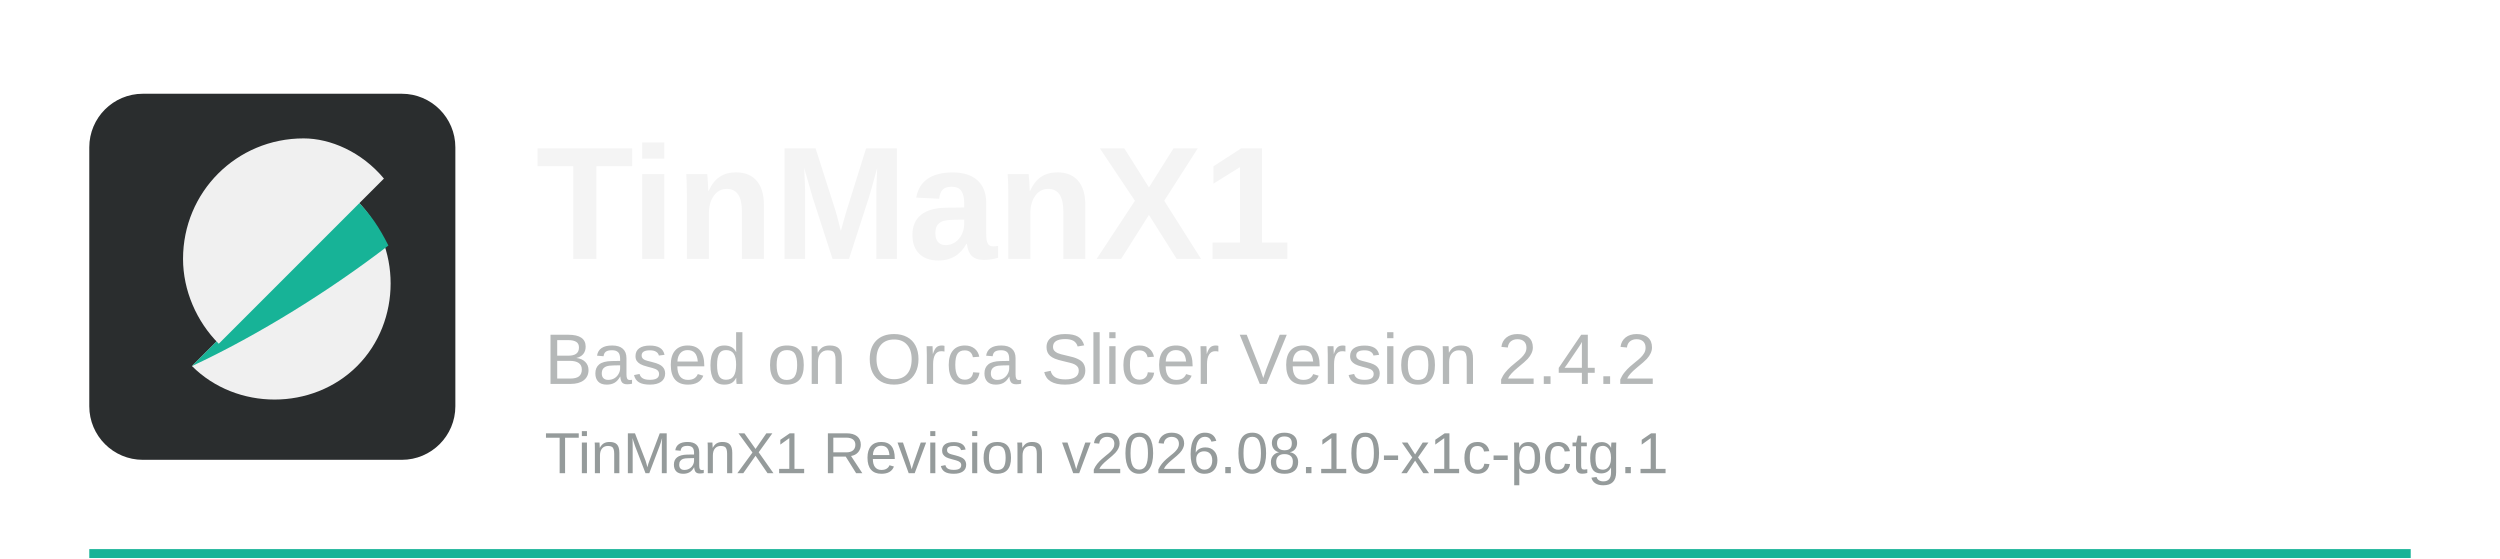
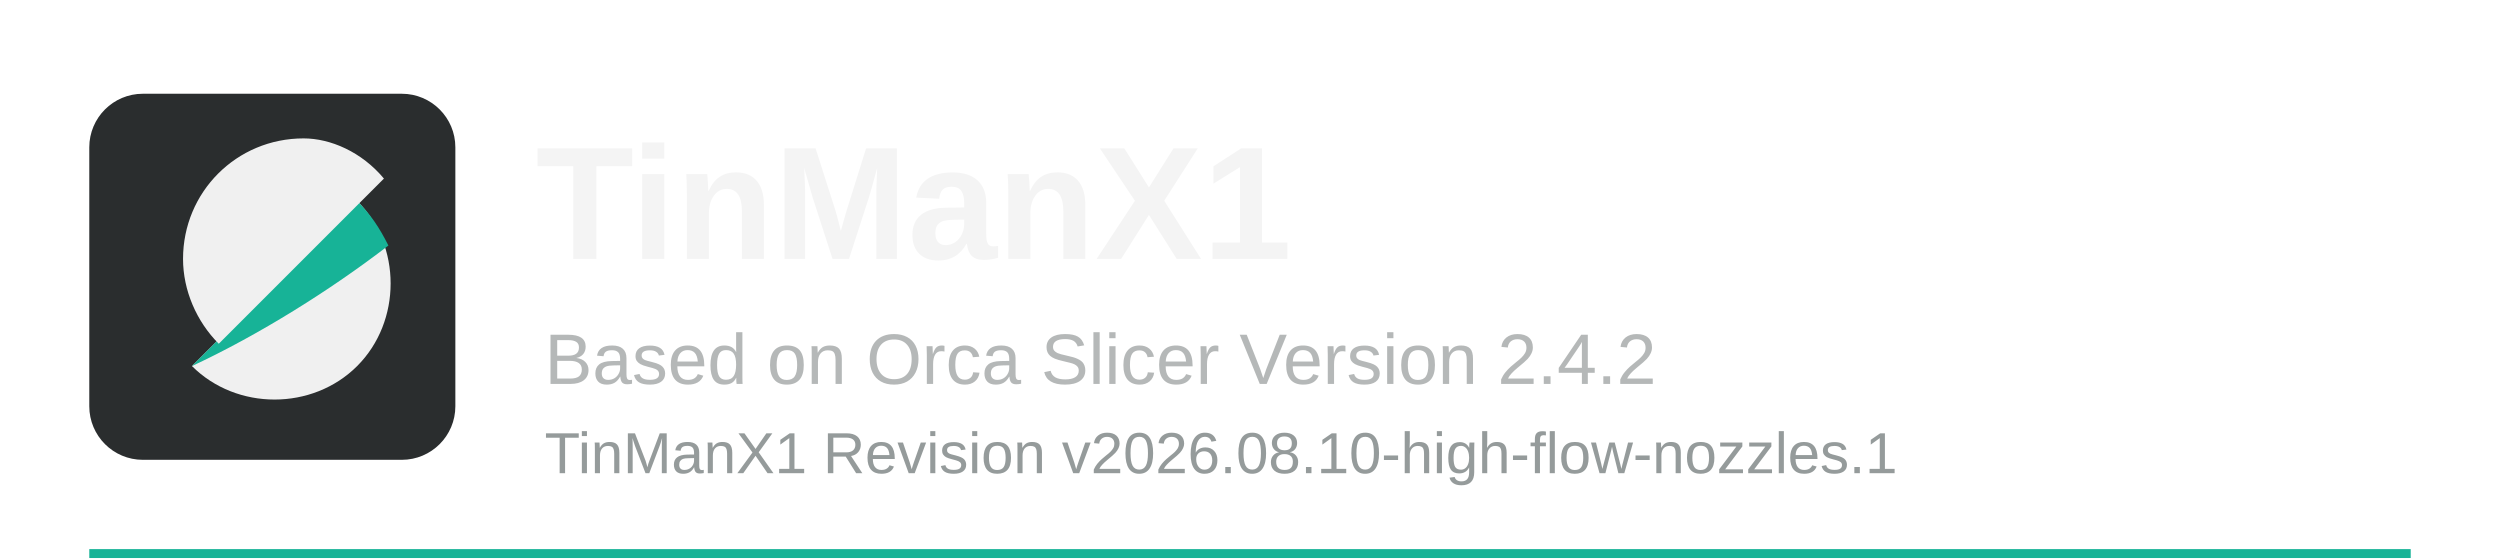
<svg xmlns="http://www.w3.org/2000/svg" width="560" height="125" viewBox="0 0 560 125">
  <rect x="20" y="123" width="520" height="2" fill="#17b397" />
  <rect x="20" y="21" width="82" height="82" rx="12" fill="#2a2d2e" />
  <path d="M43 82c10 10 27 10 37 0s10-27 0-37L43 82z" fill="#f0f0f0" />
  <path d="M80 45L43 82c15-7 31-17 44-27-2-4-4-7-7-10z" fill="#17b397" />
  <path d="M68 31c-15 0-27 12-27 27 0 7 3 14 8 19l37-37c-5-6-12-9-18-9z" fill="#f0f0f0" />
  <text x="120" y="58" font-family="Arial, Helvetica, sans-serif" font-size="36" font-weight="700" fill="#f4f4f4">TinManX1</text>
  <text x="122" y="86" font-family="Arial, Helvetica, sans-serif" font-size="16" fill="#b5b8b8">Based on Orca Slicer Version 2.4.2</text>
-   <text x="122" y="106" font-family="Arial, Helvetica, sans-serif" font-size="13" fill="#959b9b">TinManX1 Revision v2026.08.10-x1c-pctg.1</text>
+   <text x="122" y="106" font-family="Arial, Helvetica, sans-serif" font-size="13" fill="#959b9b">TinManX1 Revision v2026.08.10-high-flow-nozzles.1</text>
</svg>
